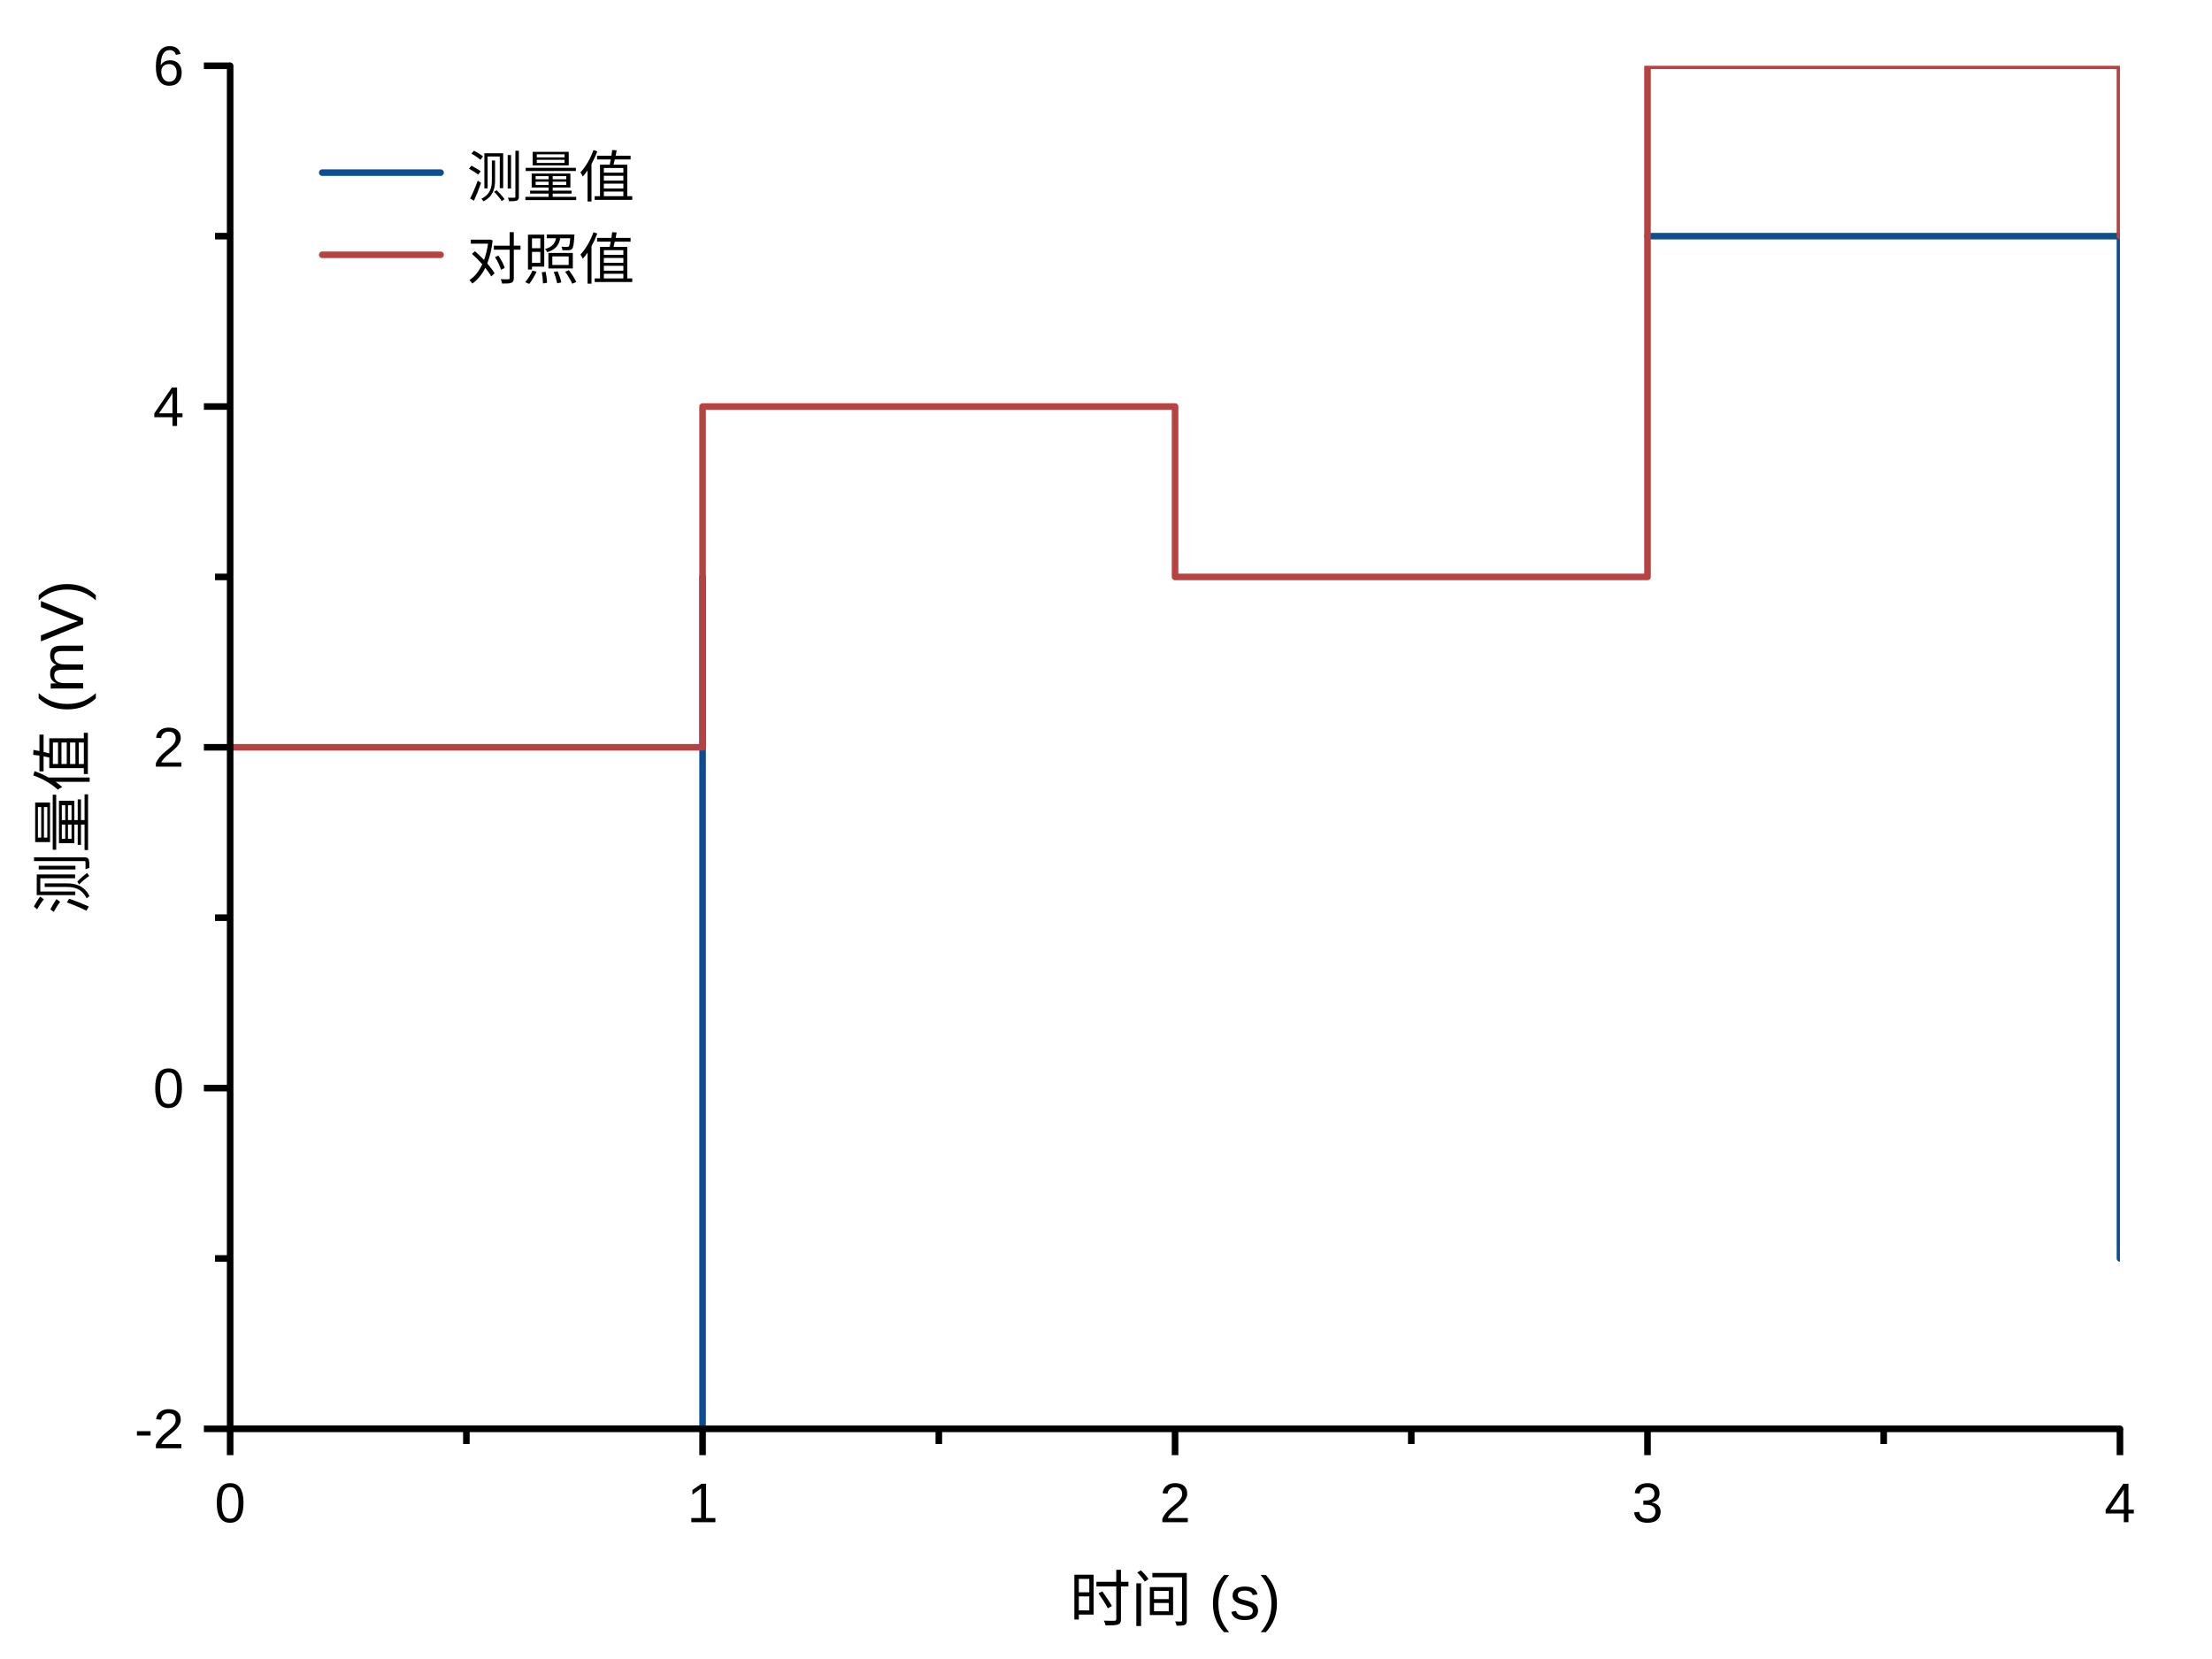
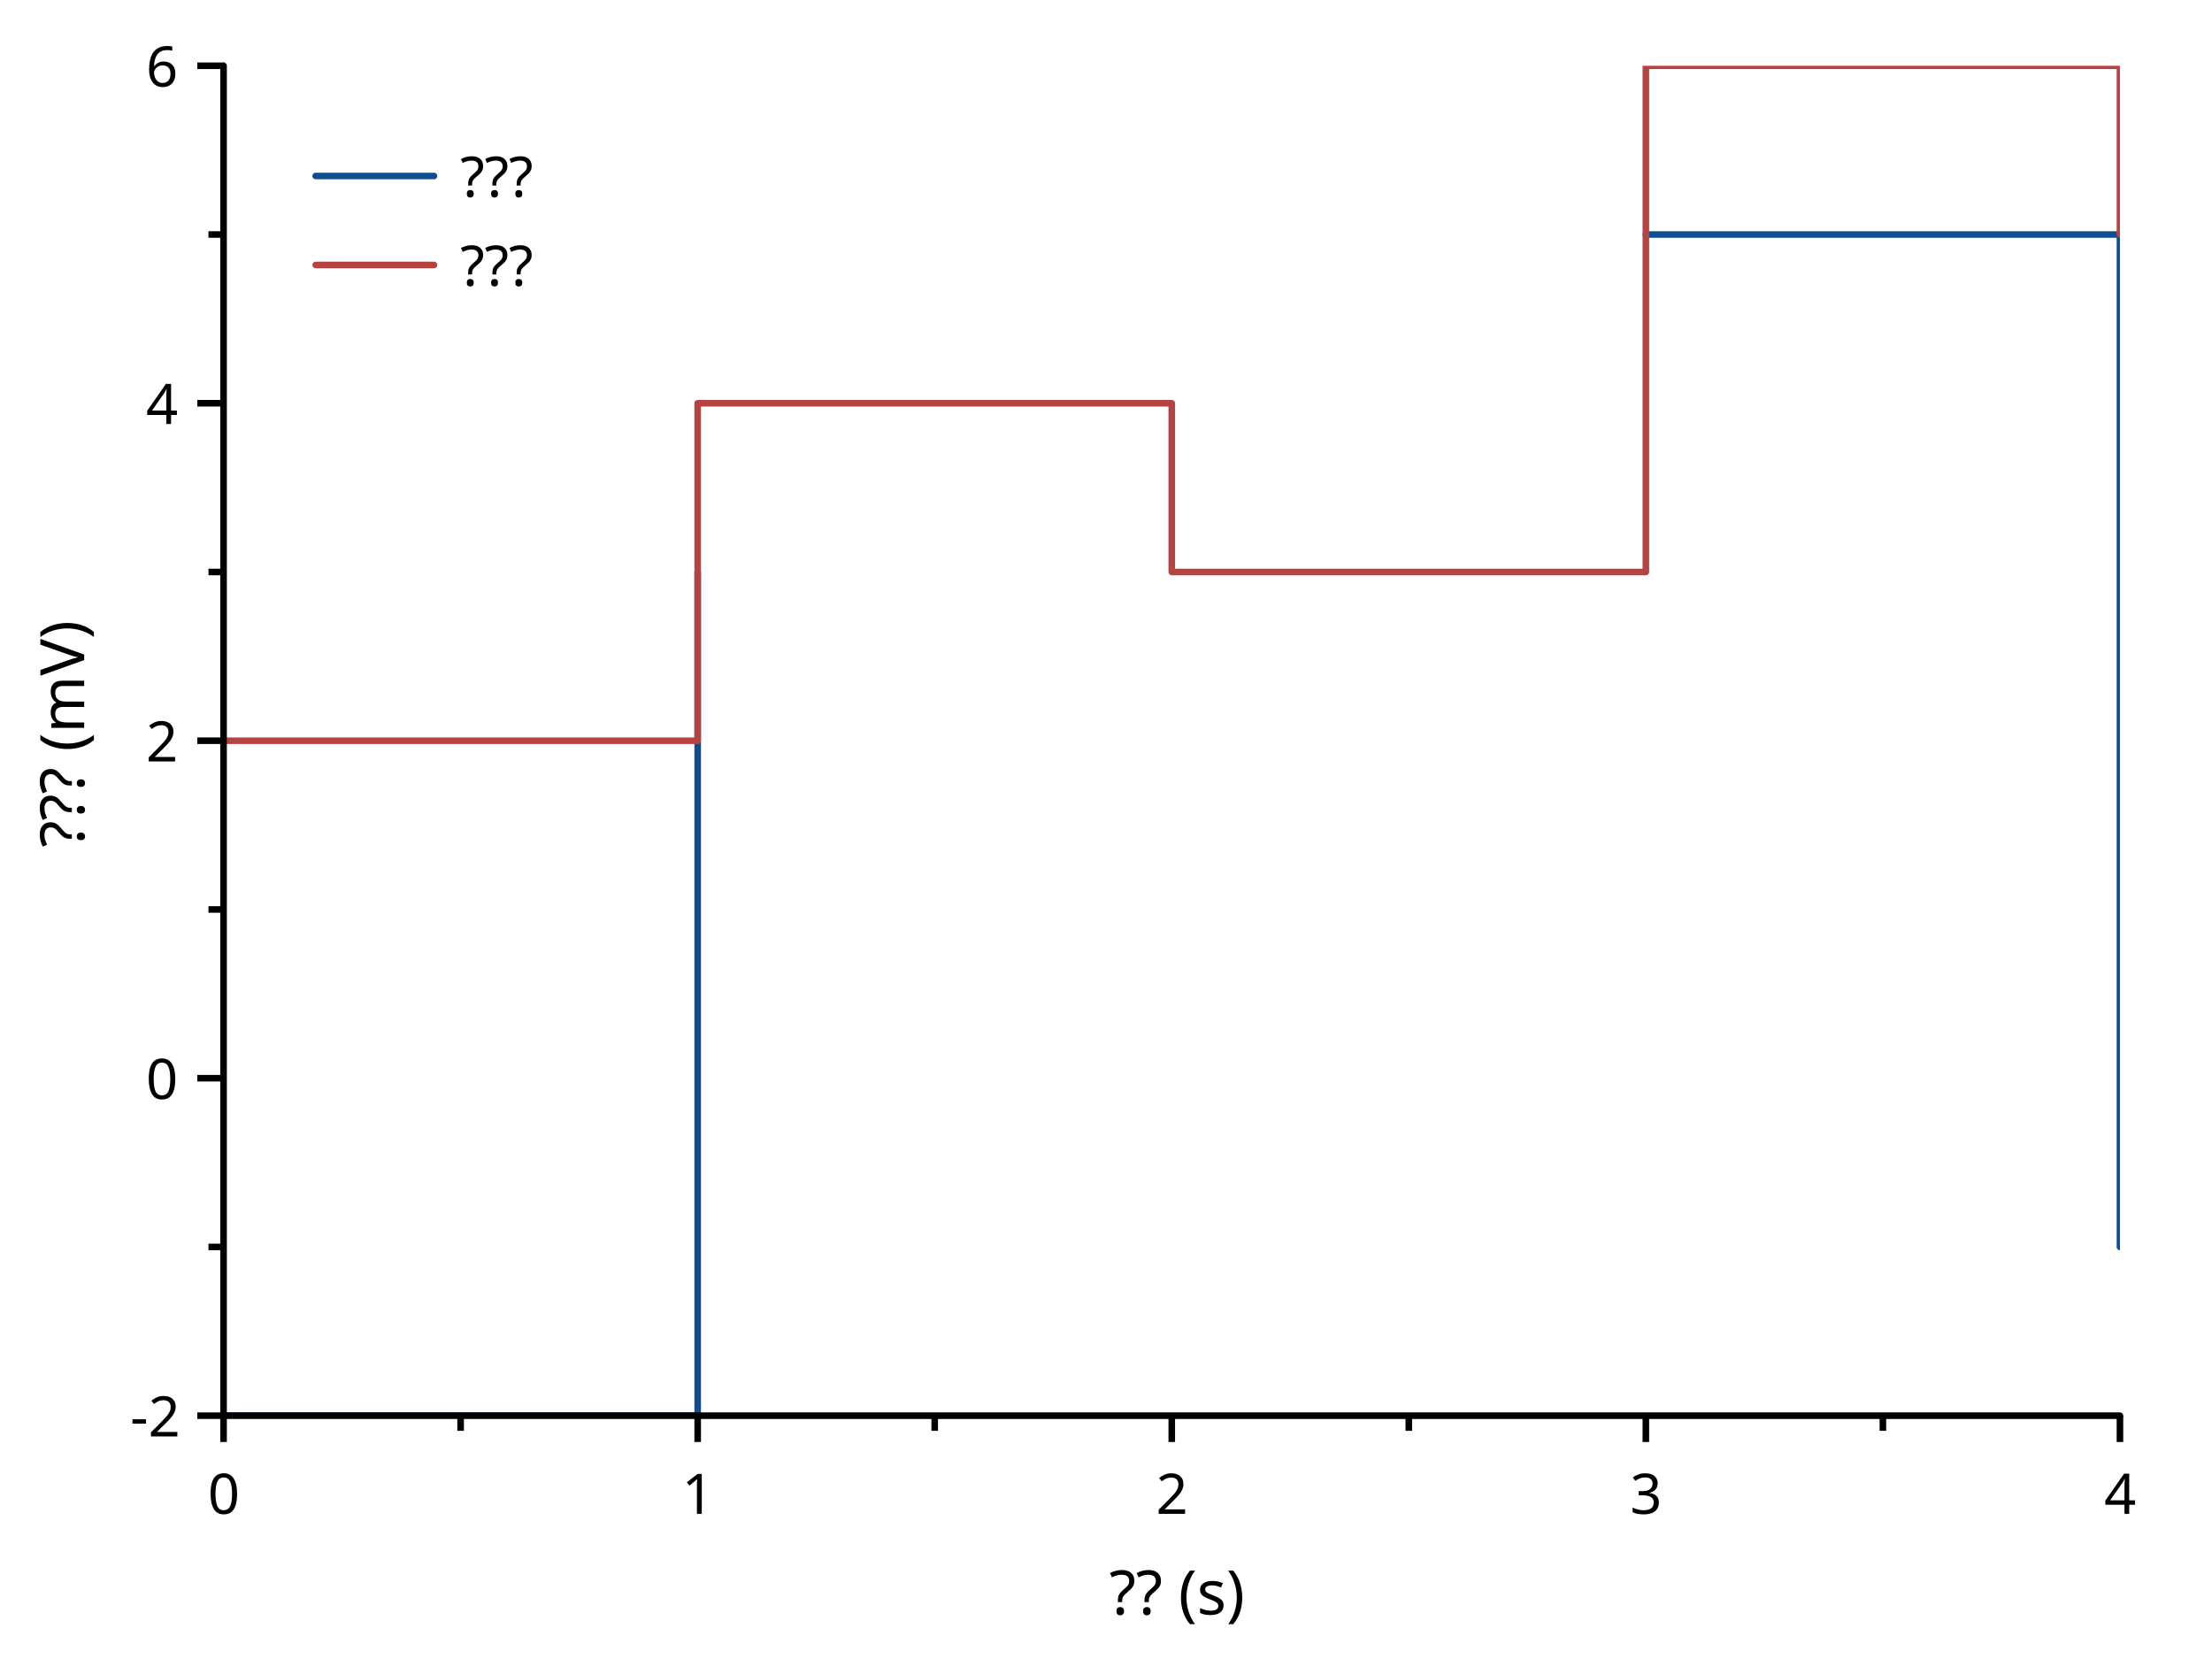
<svg xmlns="http://www.w3.org/2000/svg" width="210mm" height="157.5mm" viewBox="0 0 793.701 595.276" font-family="Arial, 'Microsoft YaHei', 'PingFang SC', 'Noto Sans CJK SC', sans-serif">
  <defs>
    <clipPath id="clip20">
-       <rect x="82.584" y="23.596" width="678.083" height="489.096" />
+       <rect x="80.225" y="23.596" width="680.442" height="484.377" />
    </clipPath>
  </defs>
  <rect x="0.00" y="0.00" width="793.70" height="595.28" fill="#ffffff" />
  <g clip-path="url(#clip20)">
-     <path d="M82.58,512.69L252.10,512.69L252.10,207.01" fill="none" stroke="#0f4d92" stroke-width="2.36" stroke-linejoin="round" stroke-linecap="round" />
-     <path d="M591.15,84.73L760.67,84.73L760.67,451.55" fill="none" stroke="#0f4d92" stroke-width="2.36" stroke-linejoin="round" stroke-linecap="round" />
-     <path d="M82.58,268.14L252.10,268.14L252.10,145.87L421.63,145.87L421.63,207.01L591.15,207.01L591.15,23.60L760.67,23.60L760.67,84.73" fill="none" stroke="#b64342" stroke-width="2.36" stroke-linejoin="round" stroke-linecap="round" />
+     <path d="M80.22,507.97L250.34,507.97L250.34,205.24" fill="none" stroke="#0f4d92" stroke-width="2.36" stroke-linejoin="round" stroke-linecap="round" />
+     <path d="M590.56,84.14L760.67,84.14L760.67,447.43" fill="none" stroke="#0f4d92" stroke-width="2.36" stroke-linejoin="round" stroke-linecap="round" />
+     <path d="M80.22,265.78L250.34,265.78L250.34,144.69L420.45,144.69L420.45,205.24L590.56,205.24L590.56,23.60L760.67,23.60L760.67,84.14" fill="none" stroke="#b64342" stroke-width="2.36" stroke-linejoin="round" stroke-linecap="round" />
  </g>
-   <path d="M82.58,23.60L82.58,512.69L760.67,512.69" fill="none" stroke="#000000" stroke-width="2.36" stroke-linejoin="round" stroke-linecap="round" />
-   <text x="82.58" y="539.24" text-anchor="middle" dominant-baseline="central" font-size="20.056" fill="#000000">0</text>
-   <text x="252.10" y="539.24" text-anchor="middle" dominant-baseline="central" font-size="20.056" fill="#000000">1</text>
-   <text x="421.63" y="539.24" text-anchor="middle" dominant-baseline="central" font-size="20.056" fill="#000000">2</text>
-   <text x="591.15" y="539.24" text-anchor="middle" dominant-baseline="central" font-size="20.056" fill="#000000">3</text>
-   <text x="760.67" y="539.24" text-anchor="middle" dominant-baseline="central" font-size="20.056" fill="#000000">4</text>
-   <text x="66.07" y="512.69" text-anchor="end" dominant-baseline="central" font-size="20.056" fill="#000000">-2</text>
-   <text x="66.07" y="390.42" text-anchor="end" dominant-baseline="central" font-size="20.056" fill="#000000">0</text>
-   <text x="66.07" y="268.14" text-anchor="end" dominant-baseline="central" font-size="20.056" fill="#000000">2</text>
-   <text x="66.07" y="145.87" text-anchor="end" dominant-baseline="central" font-size="20.056" fill="#000000">4</text>
-   <text x="66.07" y="23.60" text-anchor="end" dominant-baseline="central" font-size="20.056" fill="#000000">6</text>
-   <path d="M82.58,512.69L82.58,522.13M252.10,512.69L252.10,522.13M421.63,512.69L421.63,522.13M591.15,512.69L591.15,522.13M760.67,512.69L760.67,522.13M167.34,512.69L167.34,518.12M336.87,512.69L336.87,518.12M506.39,512.69L506.39,518.12M675.91,512.69L675.91,518.12M82.58,512.69L73.15,512.69M82.58,390.42L73.15,390.42M82.58,268.14L73.15,268.14M82.58,145.87L73.15,145.87M82.58,23.60L73.15,23.60M82.58,451.55L77.16,451.55M82.58,329.28L77.16,329.28M82.58,207.01L77.16,207.01M82.58,84.73L77.16,84.73" fill="none" stroke="#000000" stroke-width="2.36" />
-   <text x="421.63" y="572.07" text-anchor="middle" dominant-baseline="central" font-size="22.015" fill="#000000">时间 (s)</text>
-   <text transform="translate(20.80,268.14) rotate(-90)" text-anchor="middle" dominant-baseline="central" font-size="22.015" fill="#000000">测量值 (mV)</text>
-   <rect x="106.18" y="42.47" width="140.39" height="68.43" fill="#ffffff" />
-   <path d="M115.62,61.94L158.09,61.94" fill="none" stroke="#0f4d92" stroke-width="2.36" stroke-linejoin="round" stroke-linecap="round" />
-   <text x="167.53" y="61.94" text-anchor="start" dominant-baseline="central" font-size="20.056" fill="#000000">测量值</text>
-   <path d="M115.62,91.43L158.09,91.43" fill="none" stroke="#b64342" stroke-width="2.36" stroke-linejoin="round" stroke-linecap="round" />
-   <text x="167.53" y="91.43" text-anchor="start" dominant-baseline="central" font-size="20.056" fill="#000000">对照值</text>
+   <path d="M80.22,23.60L80.22,507.97L760.67,507.97" fill="none" stroke="#000000" stroke-width="2.36" stroke-linejoin="round" stroke-linecap="round" />
+   <g aria-label="0">
+     <text x="74.569" y="543.181" font-family="Ubuntu" font-size="20.056" font-weight="300" textLength="11.312" lengthAdjust="spacingAndGlyphs" xml:space="preserve" fill="#000000">0</text>
+   </g>
+   <g aria-label="1">
+     <text x="244.679" y="543.181" font-family="Ubuntu" font-size="20.056" font-weight="300" textLength="11.312" lengthAdjust="spacingAndGlyphs" xml:space="preserve" fill="#000000">1</text>
+   </g>
+   <g aria-label="2">
+     <text x="414.79" y="543.181" font-family="Ubuntu" font-size="20.056" font-weight="300" textLength="11.312" lengthAdjust="spacingAndGlyphs" xml:space="preserve" fill="#000000">2</text>
+   </g>
+   <g aria-label="3">
+     <text x="584.901" y="543.181" font-family="Ubuntu" font-size="20.056" font-weight="300" textLength="11.312" lengthAdjust="spacingAndGlyphs" xml:space="preserve" fill="#000000">3</text>
+   </g>
+   <g aria-label="4">
+     <text x="755.011" y="543.181" font-family="Ubuntu" font-size="20.056" font-weight="300" textLength="11.312" lengthAdjust="spacingAndGlyphs" xml:space="preserve" fill="#000000">4</text>
+   </g>
+   <g aria-label="-2">
+     <text x="46.74" y="515.423" font-family="Ubuntu" font-size="20.056" font-weight="300" textLength="16.968" lengthAdjust="spacingAndGlyphs" xml:space="preserve" fill="#000000">-2</text>
+   </g>
+   <g aria-label="0">
+     <text x="52.396" y="394.329" font-family="Ubuntu" font-size="20.056" font-weight="300" textLength="11.312" lengthAdjust="spacingAndGlyphs" xml:space="preserve" fill="#000000">0</text>
+   </g>
+   <g aria-label="2">
+     <text x="52.396" y="273.235" font-family="Ubuntu" font-size="20.056" font-weight="300" textLength="11.312" lengthAdjust="spacingAndGlyphs" xml:space="preserve" fill="#000000">2</text>
+   </g>
+   <g aria-label="4">
+     <text x="52.396" y="152.141" font-family="Ubuntu" font-size="20.056" font-weight="300" textLength="11.312" lengthAdjust="spacingAndGlyphs" xml:space="preserve" fill="#000000">4</text>
+   </g>
+   <g aria-label="6">
+     <text x="52.396" y="31.046" font-family="Ubuntu" font-size="20.056" font-weight="300" textLength="11.312" lengthAdjust="spacingAndGlyphs" xml:space="preserve" fill="#000000">6</text>
+   </g>
+   <path d="M80.22,507.97L80.22,517.41M250.34,507.97L250.34,517.41M420.45,507.97L420.45,517.41M590.56,507.97L590.56,517.41M760.67,507.97L760.67,517.41M165.28,507.97L165.28,513.40M335.39,507.97L335.39,513.40M505.50,507.97L505.50,513.40M675.61,507.97L675.61,513.40M80.22,507.97L70.79,507.97M80.22,386.88L70.79,386.88M80.22,265.78L70.79,265.78M80.22,144.69L70.79,144.69M80.22,23.60L70.79,23.60M80.22,447.43L74.80,447.43M80.22,326.33L74.80,326.33M80.22,205.24L74.80,205.24M80.22,84.14L74.80,84.14" fill="none" stroke="#000000" stroke-width="2.36" />
+   <g aria-label="时间 (s)">
+     <text x="398.035" y="579.287" font-family="Ubuntu" font-size="22.015" font-weight="300" textLength="44.822" lengthAdjust="spacingAndGlyphs" xml:space="preserve" fill="#000000">?? (s)</text>
+   </g>
+   <g aria-label="测量值 (mV)" transform="translate(22.03,265.78) rotate(-90)">
+     <text x="-38.25" y="8.178" font-family="Ubuntu" font-size="22.015" font-weight="300" textLength="76.501" lengthAdjust="spacingAndGlyphs" xml:space="preserve" fill="#000000">??? (mV)</text>
+   </g>
+   <rect x="103.82" y="42.47" width="103.09" height="73.28" fill="#ffffff" />
+   <path d="M113.26,63.15L155.73,63.15" fill="none" stroke="#0f4d92" stroke-width="2.36" stroke-linejoin="round" stroke-linecap="round" />
+   <g aria-label="测量值">
+     <text x="165.168" y="70.603" font-family="Ubuntu" font-size="20.056" font-weight="300" textLength="22.864" lengthAdjust="spacingAndGlyphs" xml:space="preserve" fill="#000000">???</text>
+   </g>
+   <path d="M113.26,95.07L155.73,95.07" fill="none" stroke="#b64342" stroke-width="2.36" stroke-linejoin="round" stroke-linecap="round" />
+   <g aria-label="对照值">
+     <text x="165.168" y="102.524" font-family="Ubuntu" font-size="20.056" font-weight="300" textLength="22.864" lengthAdjust="spacingAndGlyphs" xml:space="preserve" fill="#000000">???</text>
+   </g>
</svg>
